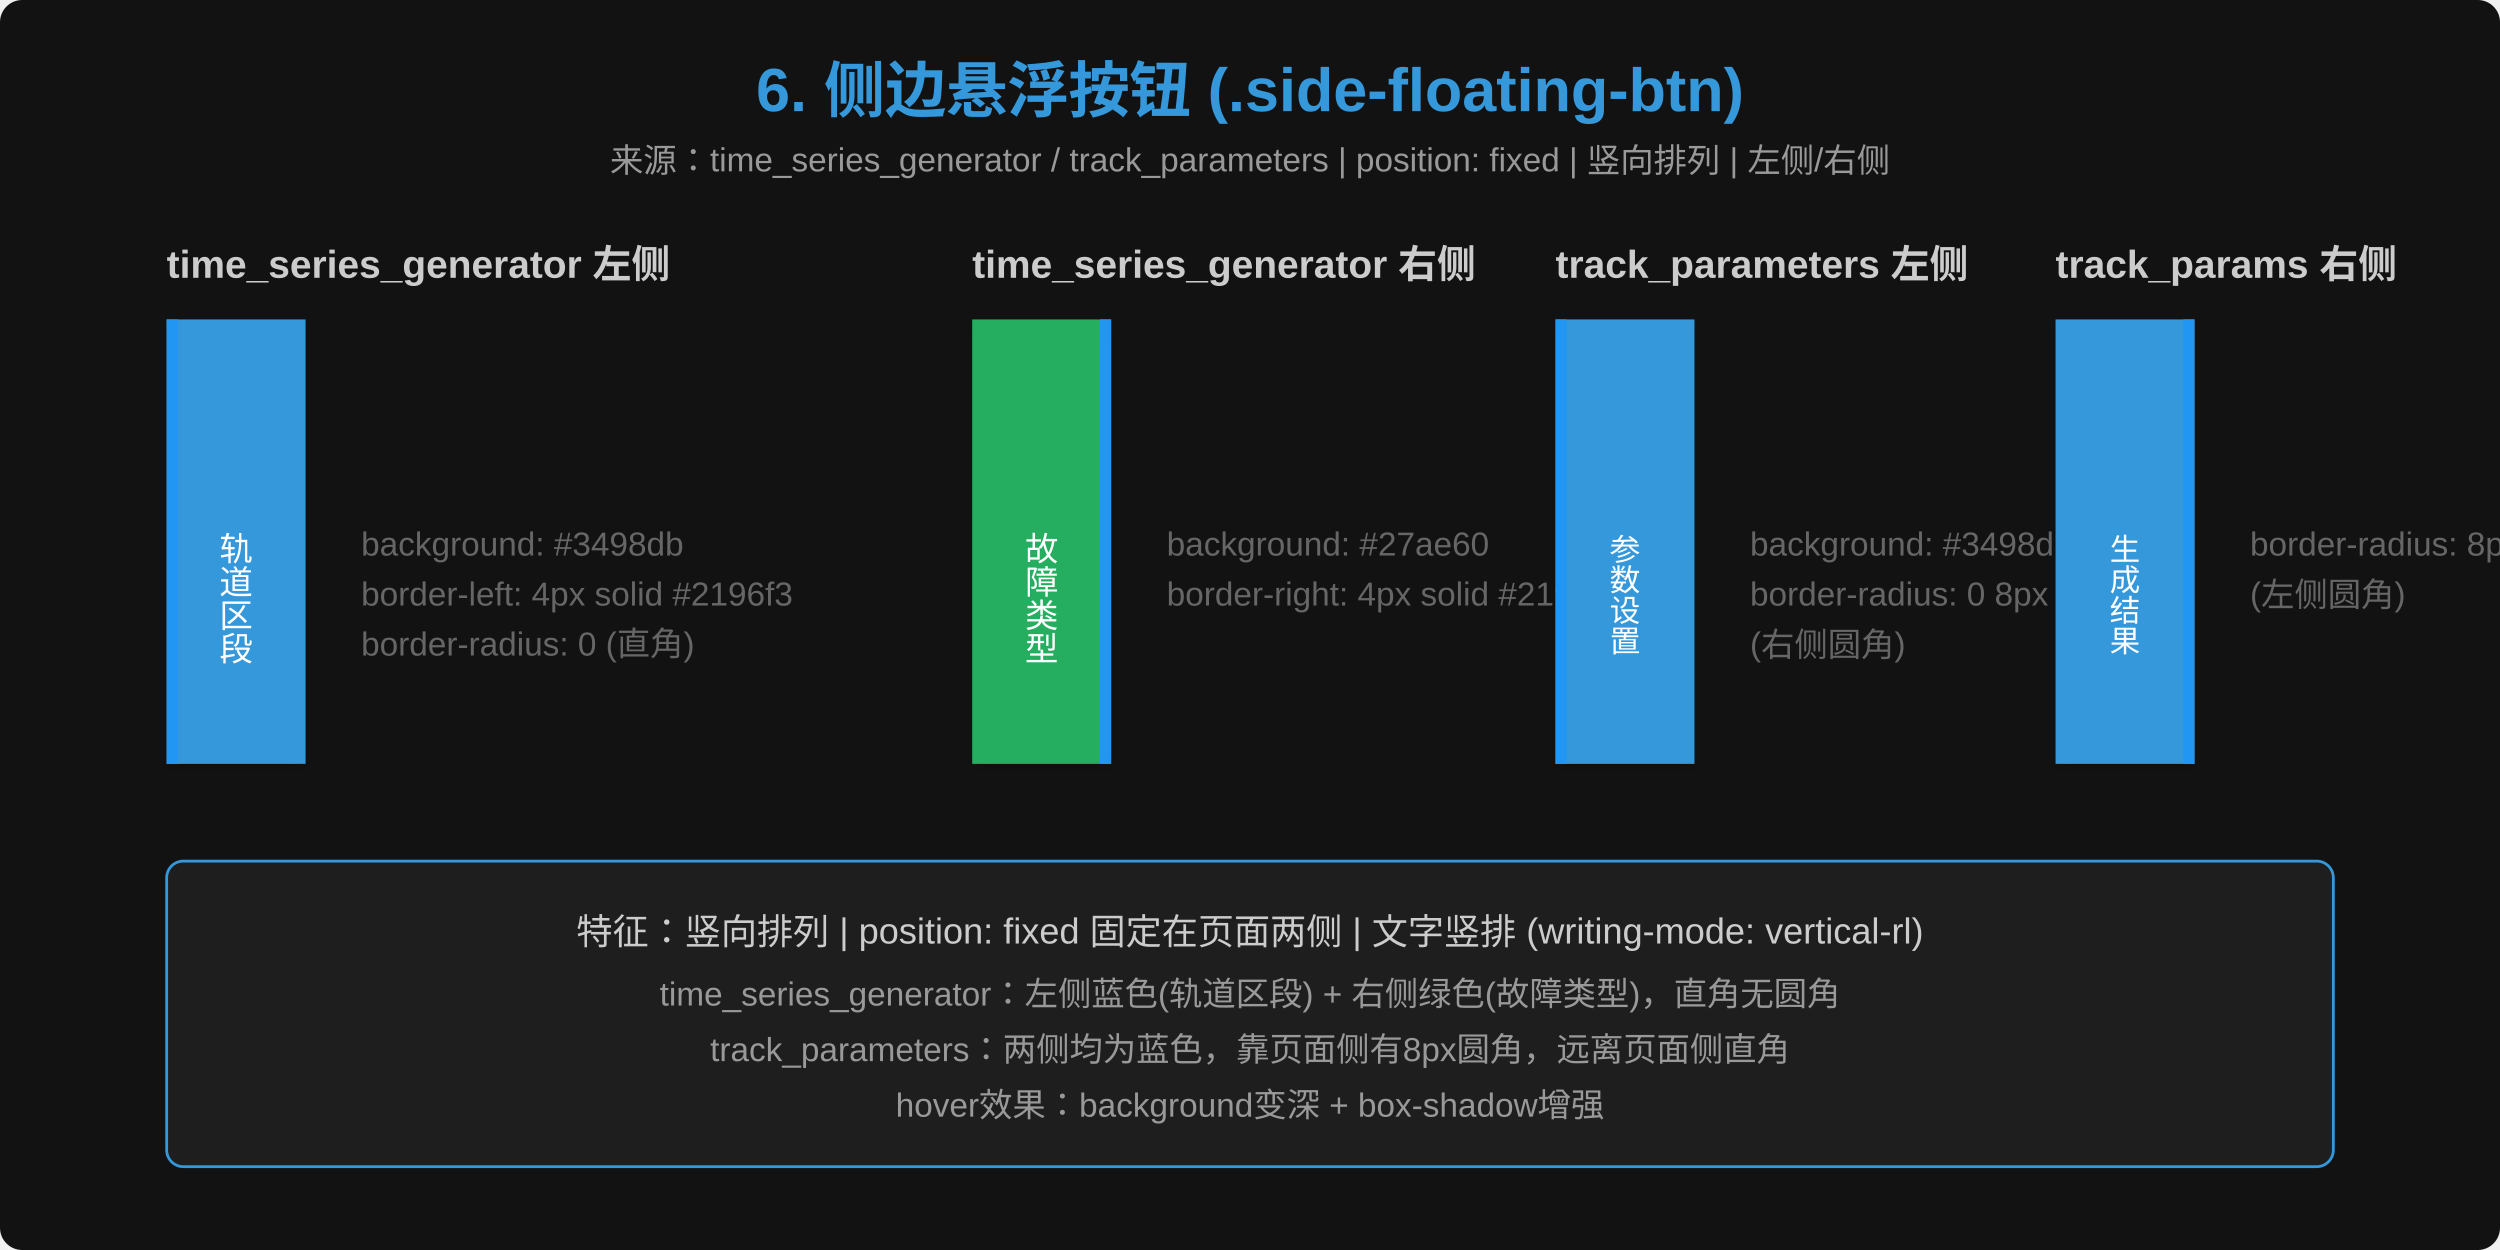
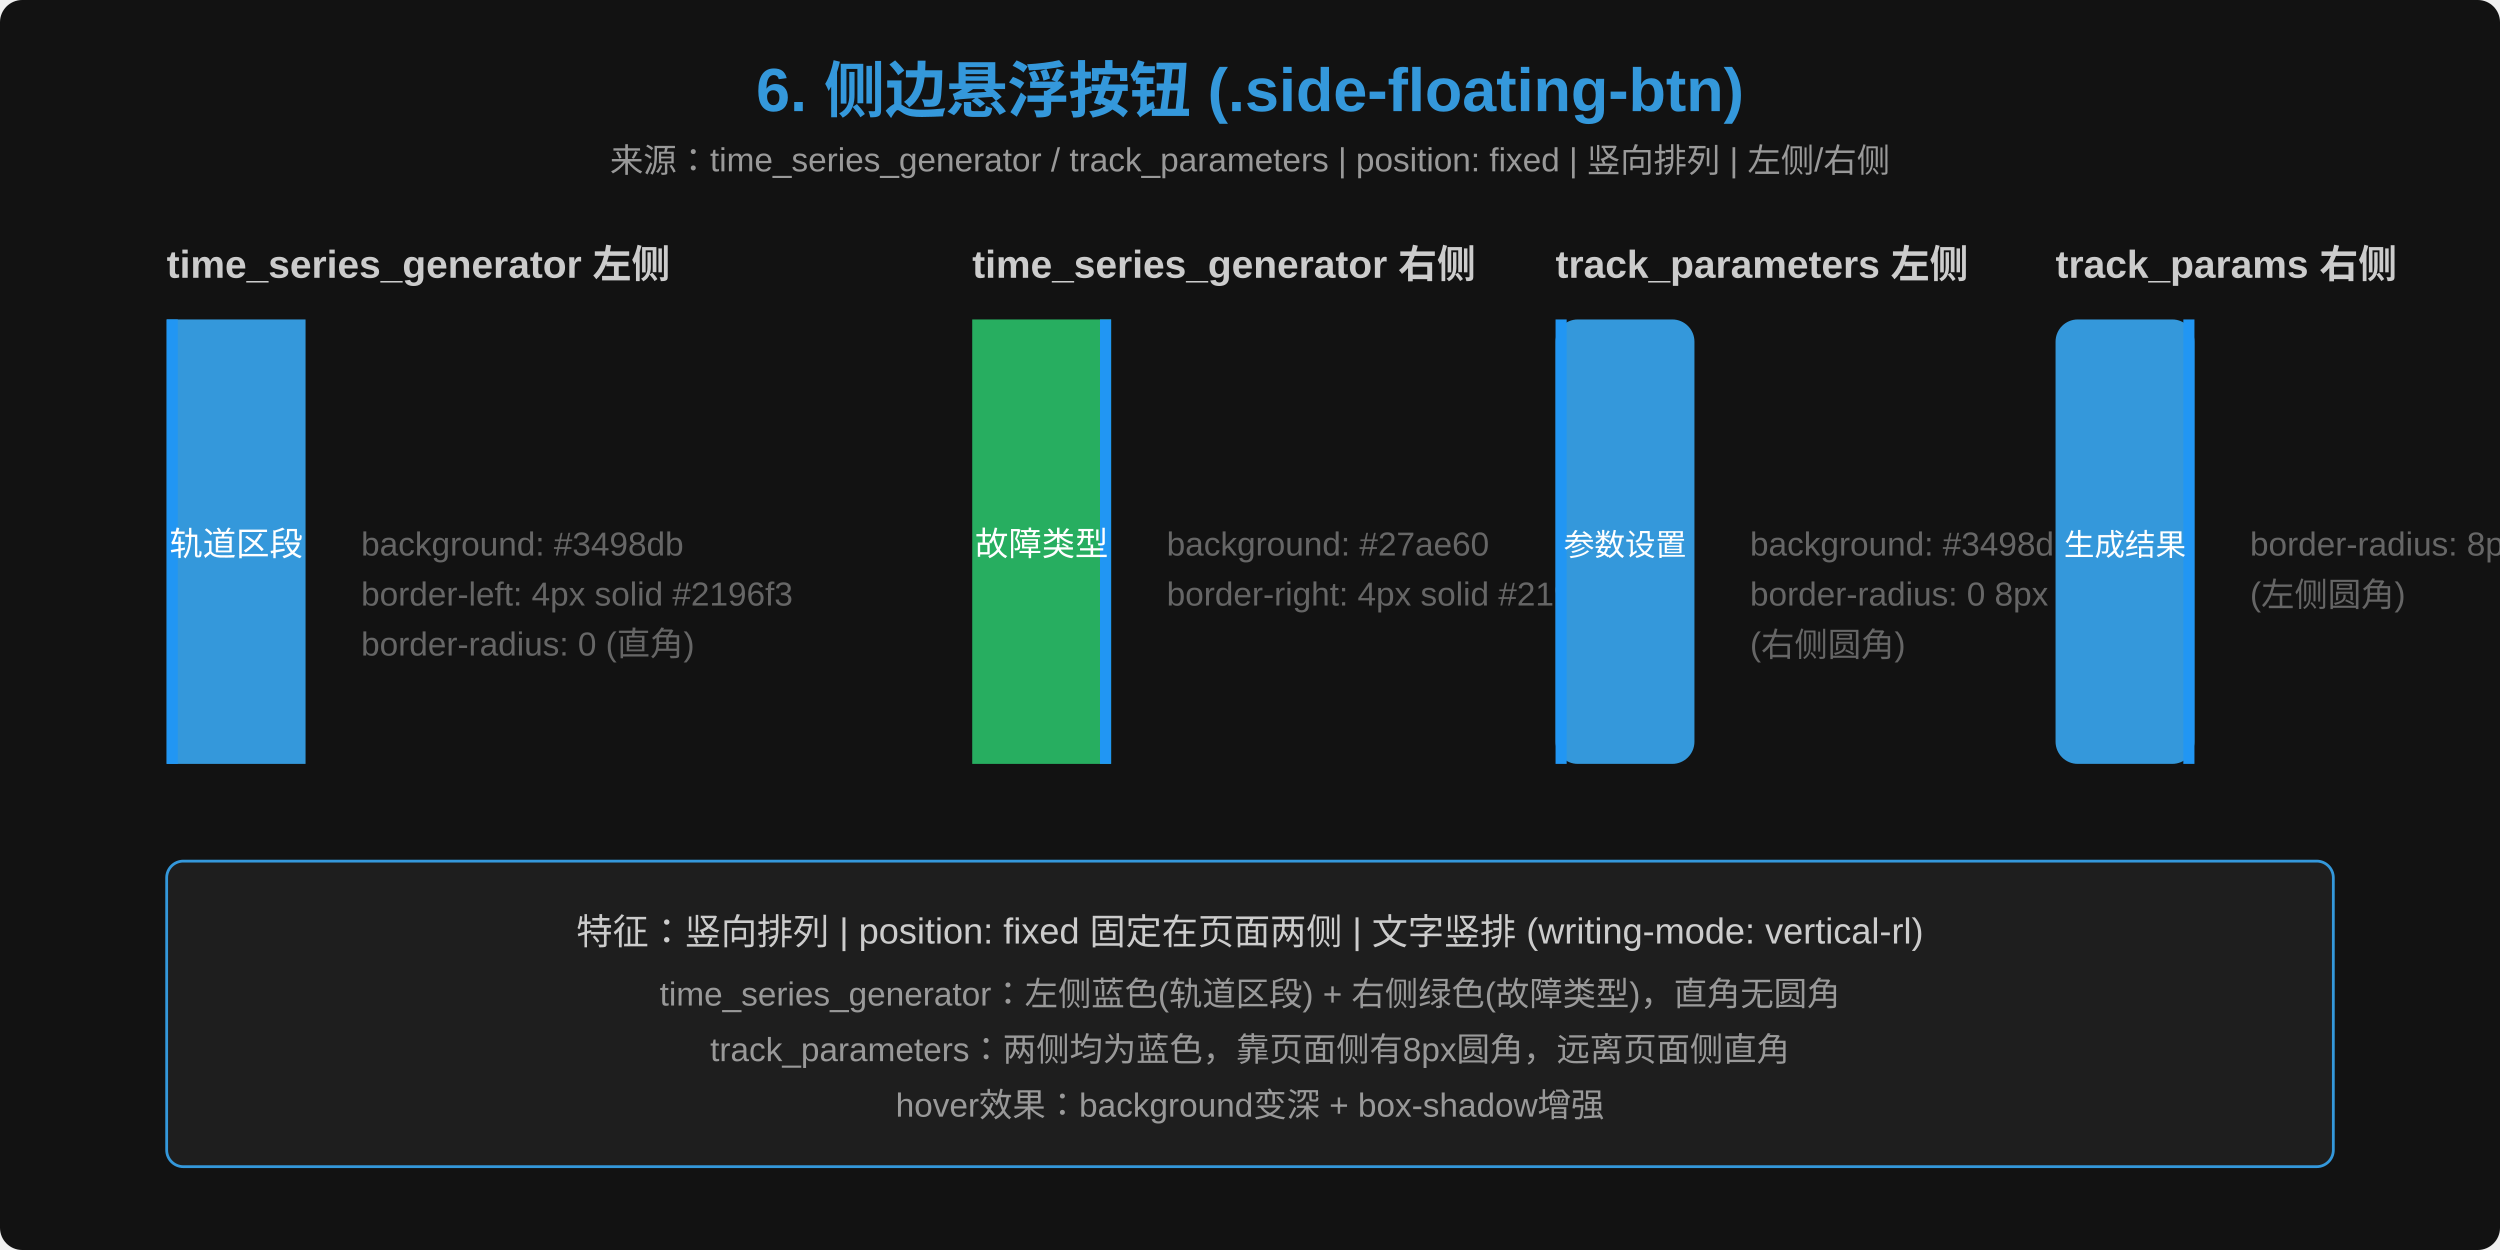
<svg xmlns="http://www.w3.org/2000/svg" viewBox="0 0 900 450" font-family="Arial, sans-serif">
-   <defs>
-     <filter id="shadow" x="-2%" y="-2%" width="104%" height="104%">
-       <feDropShadow dx="0" dy="2" stdDeviation="3" flood-opacity="0.15" />
-     </filter>
-   </defs>
  <rect width="900" height="450" fill="#121212" rx="8" />
  <text x="450" y="40" text-anchor="middle" fill="#3498db" font-size="22" font-weight="bold">6. 侧边悬浮按钮 (.side-floating-btn)</text>
  <text x="450" y="62" text-anchor="middle" fill="#999" font-size="12">来源：time_series_generator / track_parameters | position: fixed | 竖向排列 | 左侧/右侧</text>
  <text x="60" y="100" fill="#ccc" font-size="14" font-weight="bold">time_series_generator 左侧</text>
-   <rect x="60" y="115" width="50" height="160" rx="0" fill="#3498db" filter="url(#shadow)" />
+   <rect x="60" y="115" width="50" height="160" rx="0" fill="#3498db" />
  <rect x="60" y="115" width="4" height="160" fill="#2196f3" />
-   <text x="85" y="200" text-anchor="middle" fill="white" font-size="12" writing-mode="tb">轨道区段</text>
+   <text x="85" y="200" text-anchor="middle" fill="white" font-size="12">轨道区段</text>
  <text x="130" y="200" fill="#666" font-size="12">background: #3498db</text>
  <text x="130" y="218" fill="#666" font-size="12">border-left: 4px solid #2196f3</text>
  <text x="130" y="236" fill="#666" font-size="12">border-radius: 0 (直角)</text>
  <text x="350" y="100" fill="#ccc" font-size="14" font-weight="bold">time_series_generator 右侧</text>
-   <rect x="350" y="115" width="50" height="160" rx="0" fill="#27ae60" filter="url(#shadow)" />
+   <rect x="350" y="115" width="50" height="160" rx="0" fill="#27ae60" />
  <rect x="396" y="115" width="4" height="160" fill="#2196f3" />
-   <text x="375" y="200" text-anchor="middle" fill="white" font-size="12" writing-mode="tb">故障类型</text>
+   <text x="375" y="200" text-anchor="middle" fill="white" font-size="12">故障类型</text>
  <text x="420" y="200" fill="#666" font-size="12">background: #27ae60</text>
  <text x="420" y="218" fill="#666" font-size="12">border-right: 4px solid #2196f3</text>
  <text x="560" y="100" fill="#ccc" font-size="14" font-weight="bold">track_parameters 左侧</text>
-   <rect x="560" y="115" width="50" height="160" rx="0 8px 8px 0" fill="#3498db" filter="url(#shadow)" />
+   <rect x="560" y="115" width="50" height="160" rx="8" fill="#3498db" />
  <rect x="560" y="115" width="4" height="160" fill="#2196f3" />
-   <text x="585" y="200" text-anchor="middle" fill="white" font-size="11" writing-mode="tb">参数设置</text>
+   <text x="585" y="200" text-anchor="middle" fill="white" font-size="11">参数设置</text>
  <text x="630" y="200" fill="#666" font-size="12">background: #3498db</text>
  <text x="630" y="218" fill="#666" font-size="12">border-radius: 0 8px 8px 0</text>
  <text x="630" y="236" fill="#666" font-size="12">(右侧圆角)</text>
  <text x="740" y="100" fill="#ccc" font-size="14" font-weight="bold">track_params 右侧</text>
-   <rect x="740" y="115" width="50" height="160" rx="8px 0 0 8px" fill="#3498db" filter="url(#shadow)" />
+   <rect x="740" y="115" width="50" height="160" rx="8" fill="#3498db" />
  <rect x="786" y="115" width="4" height="160" fill="#2196f3" />
-   <text x="765" y="200" text-anchor="middle" fill="white" font-size="11" writing-mode="tb">生成结果</text>
+   <text x="765" y="200" text-anchor="middle" fill="white" font-size="11">生成结果</text>
  <text x="810" y="200" fill="#666" font-size="12">border-radius: 8px 0 0 8px</text>
  <text x="810" y="218" fill="#666" font-size="12">(左侧圆角)</text>
  <rect x="60" y="310" width="780" height="110" rx="6" fill="#1e1e1e" stroke="#3498db" stroke-width="1" />
  <text x="450" y="340" text-anchor="middle" fill="#ccc" font-size="13">特征：竖向排列 | position: fixed 固定在页面两侧 | 文字竖排 (writing-mode: vertical-rl)</text>
  <text x="450" y="362" text-anchor="middle" fill="#999" font-size="12">time_series_generator：左侧蓝色(轨道区段) + 右侧绿色(故障类型)，直角无圆角</text>
  <text x="450" y="382" text-anchor="middle" fill="#999" font-size="12">track_parameters：两侧均为蓝色，靠页面侧有8px圆角，远离页面侧直角</text>
  <text x="450" y="402" text-anchor="middle" fill="#999" font-size="12">hover效果：background变深 + box-shadow增强</text>
</svg>
